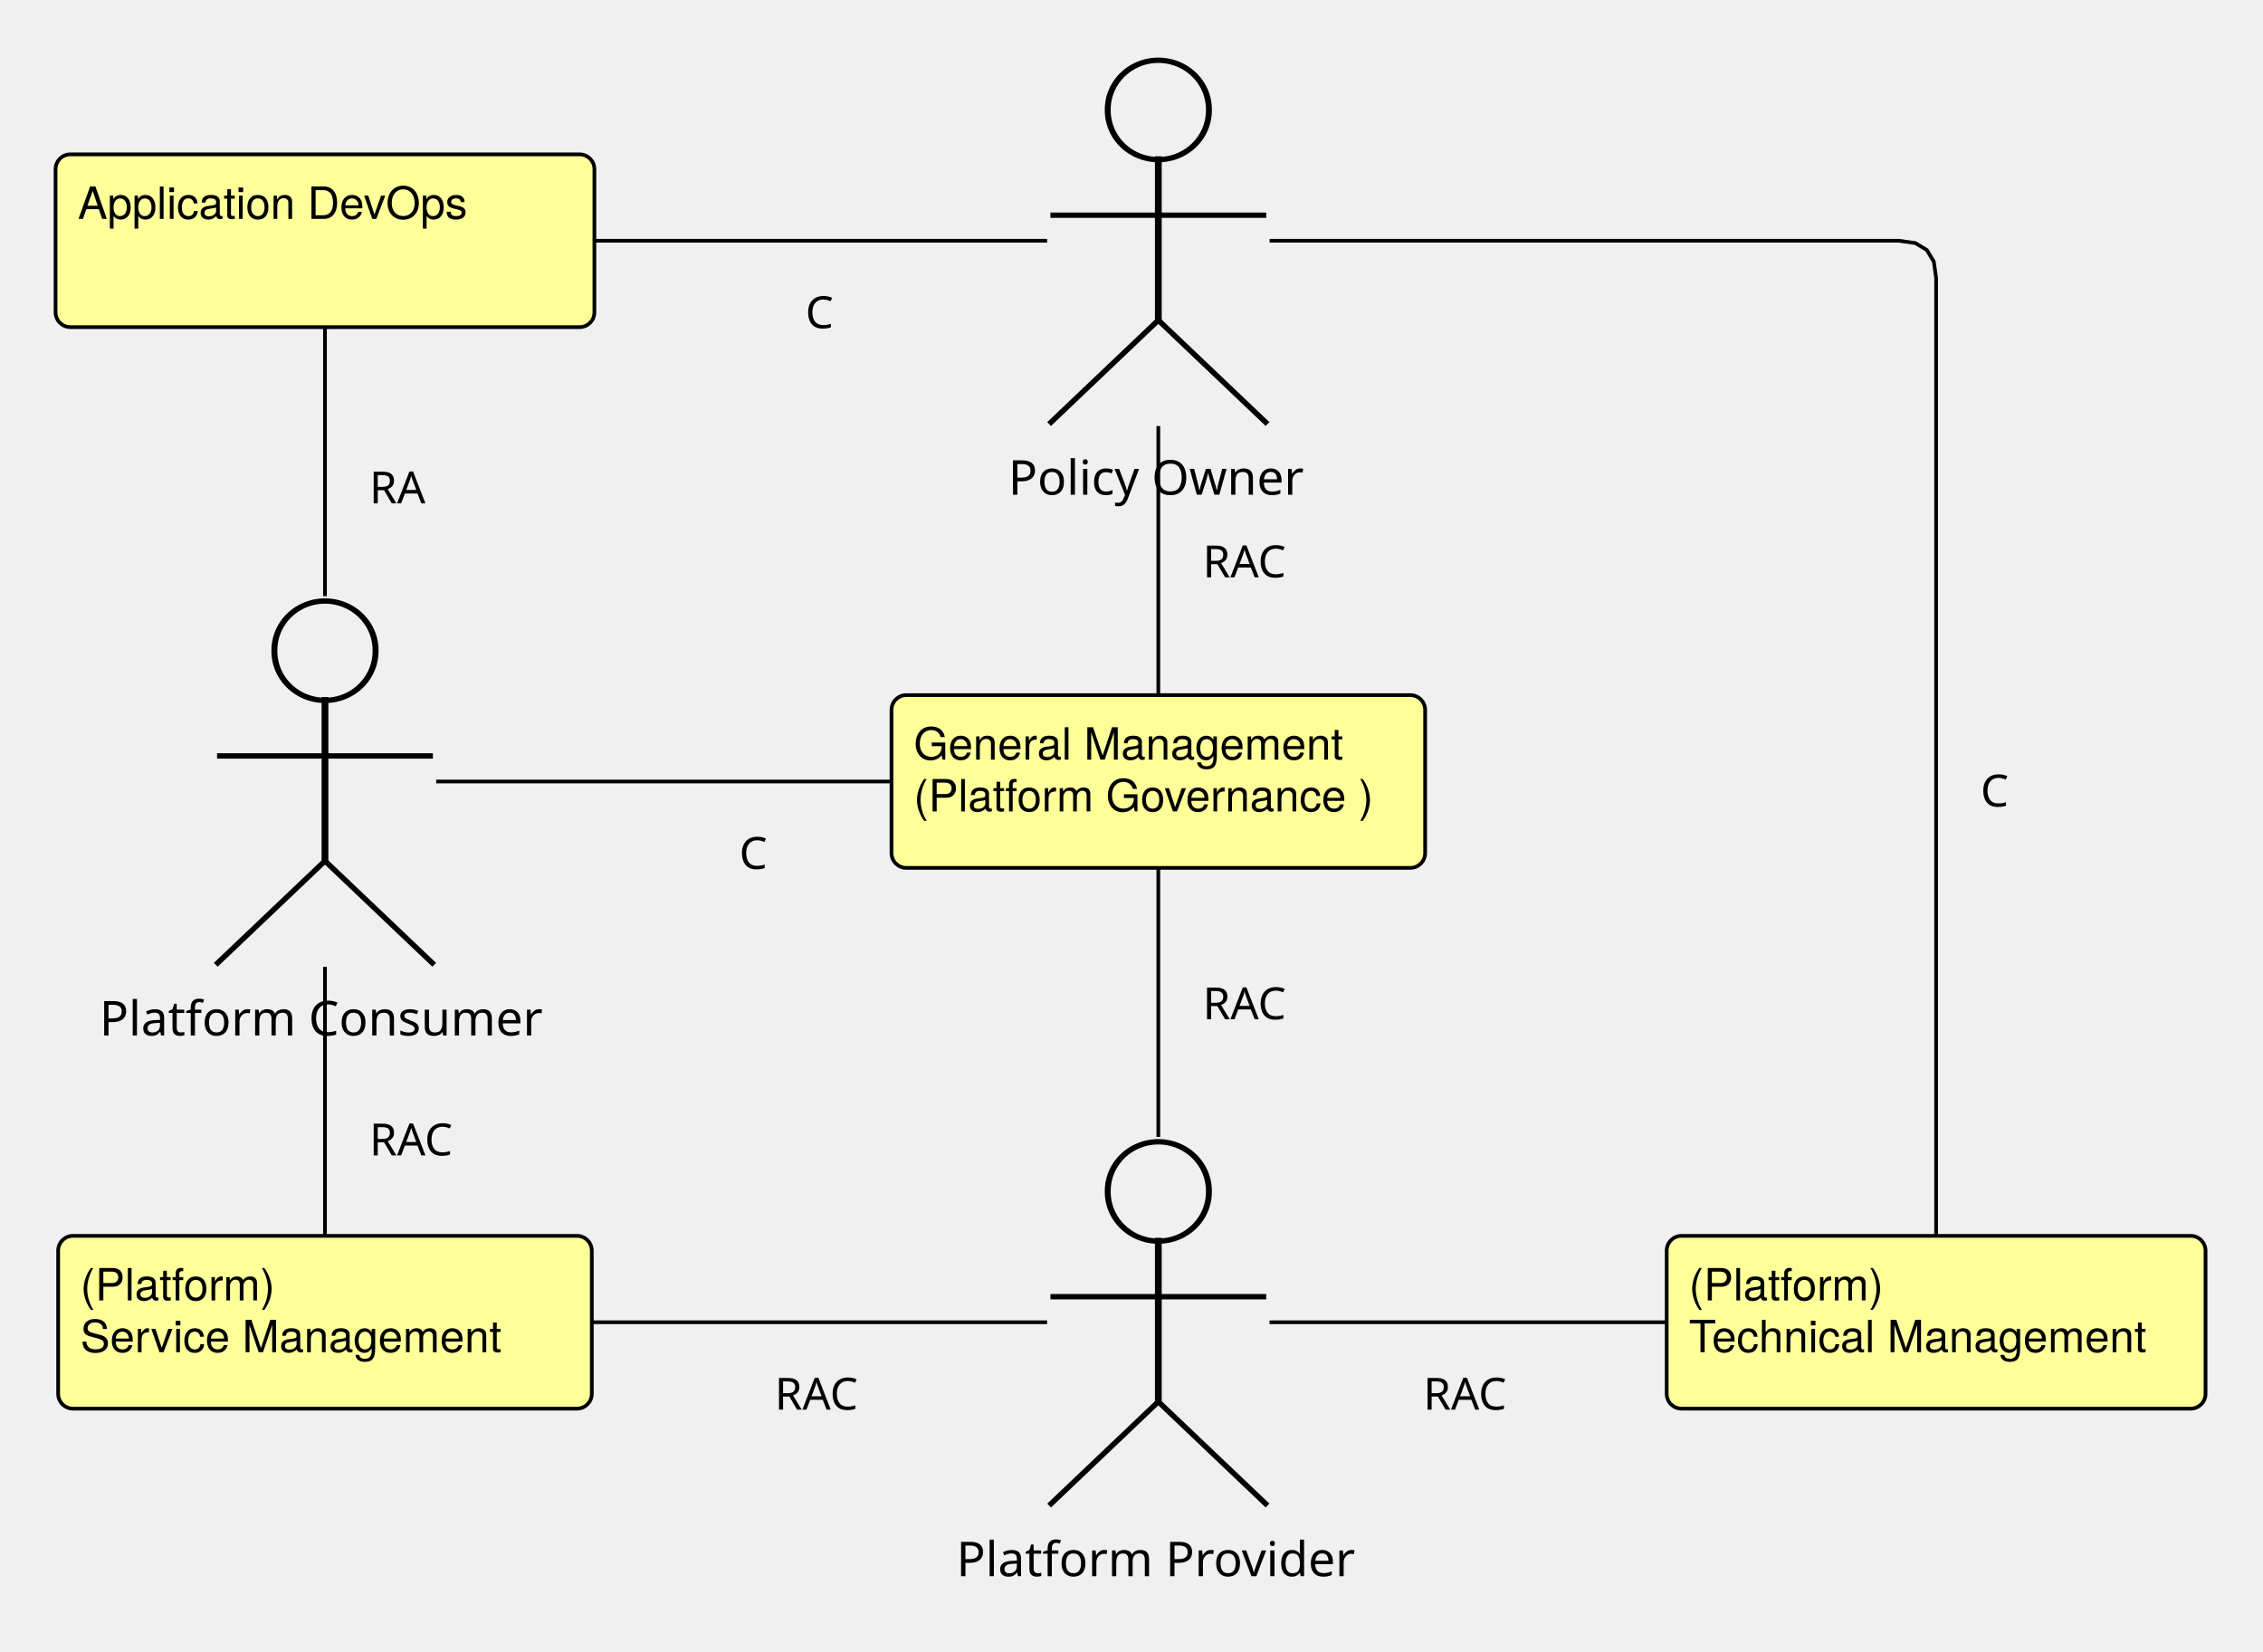
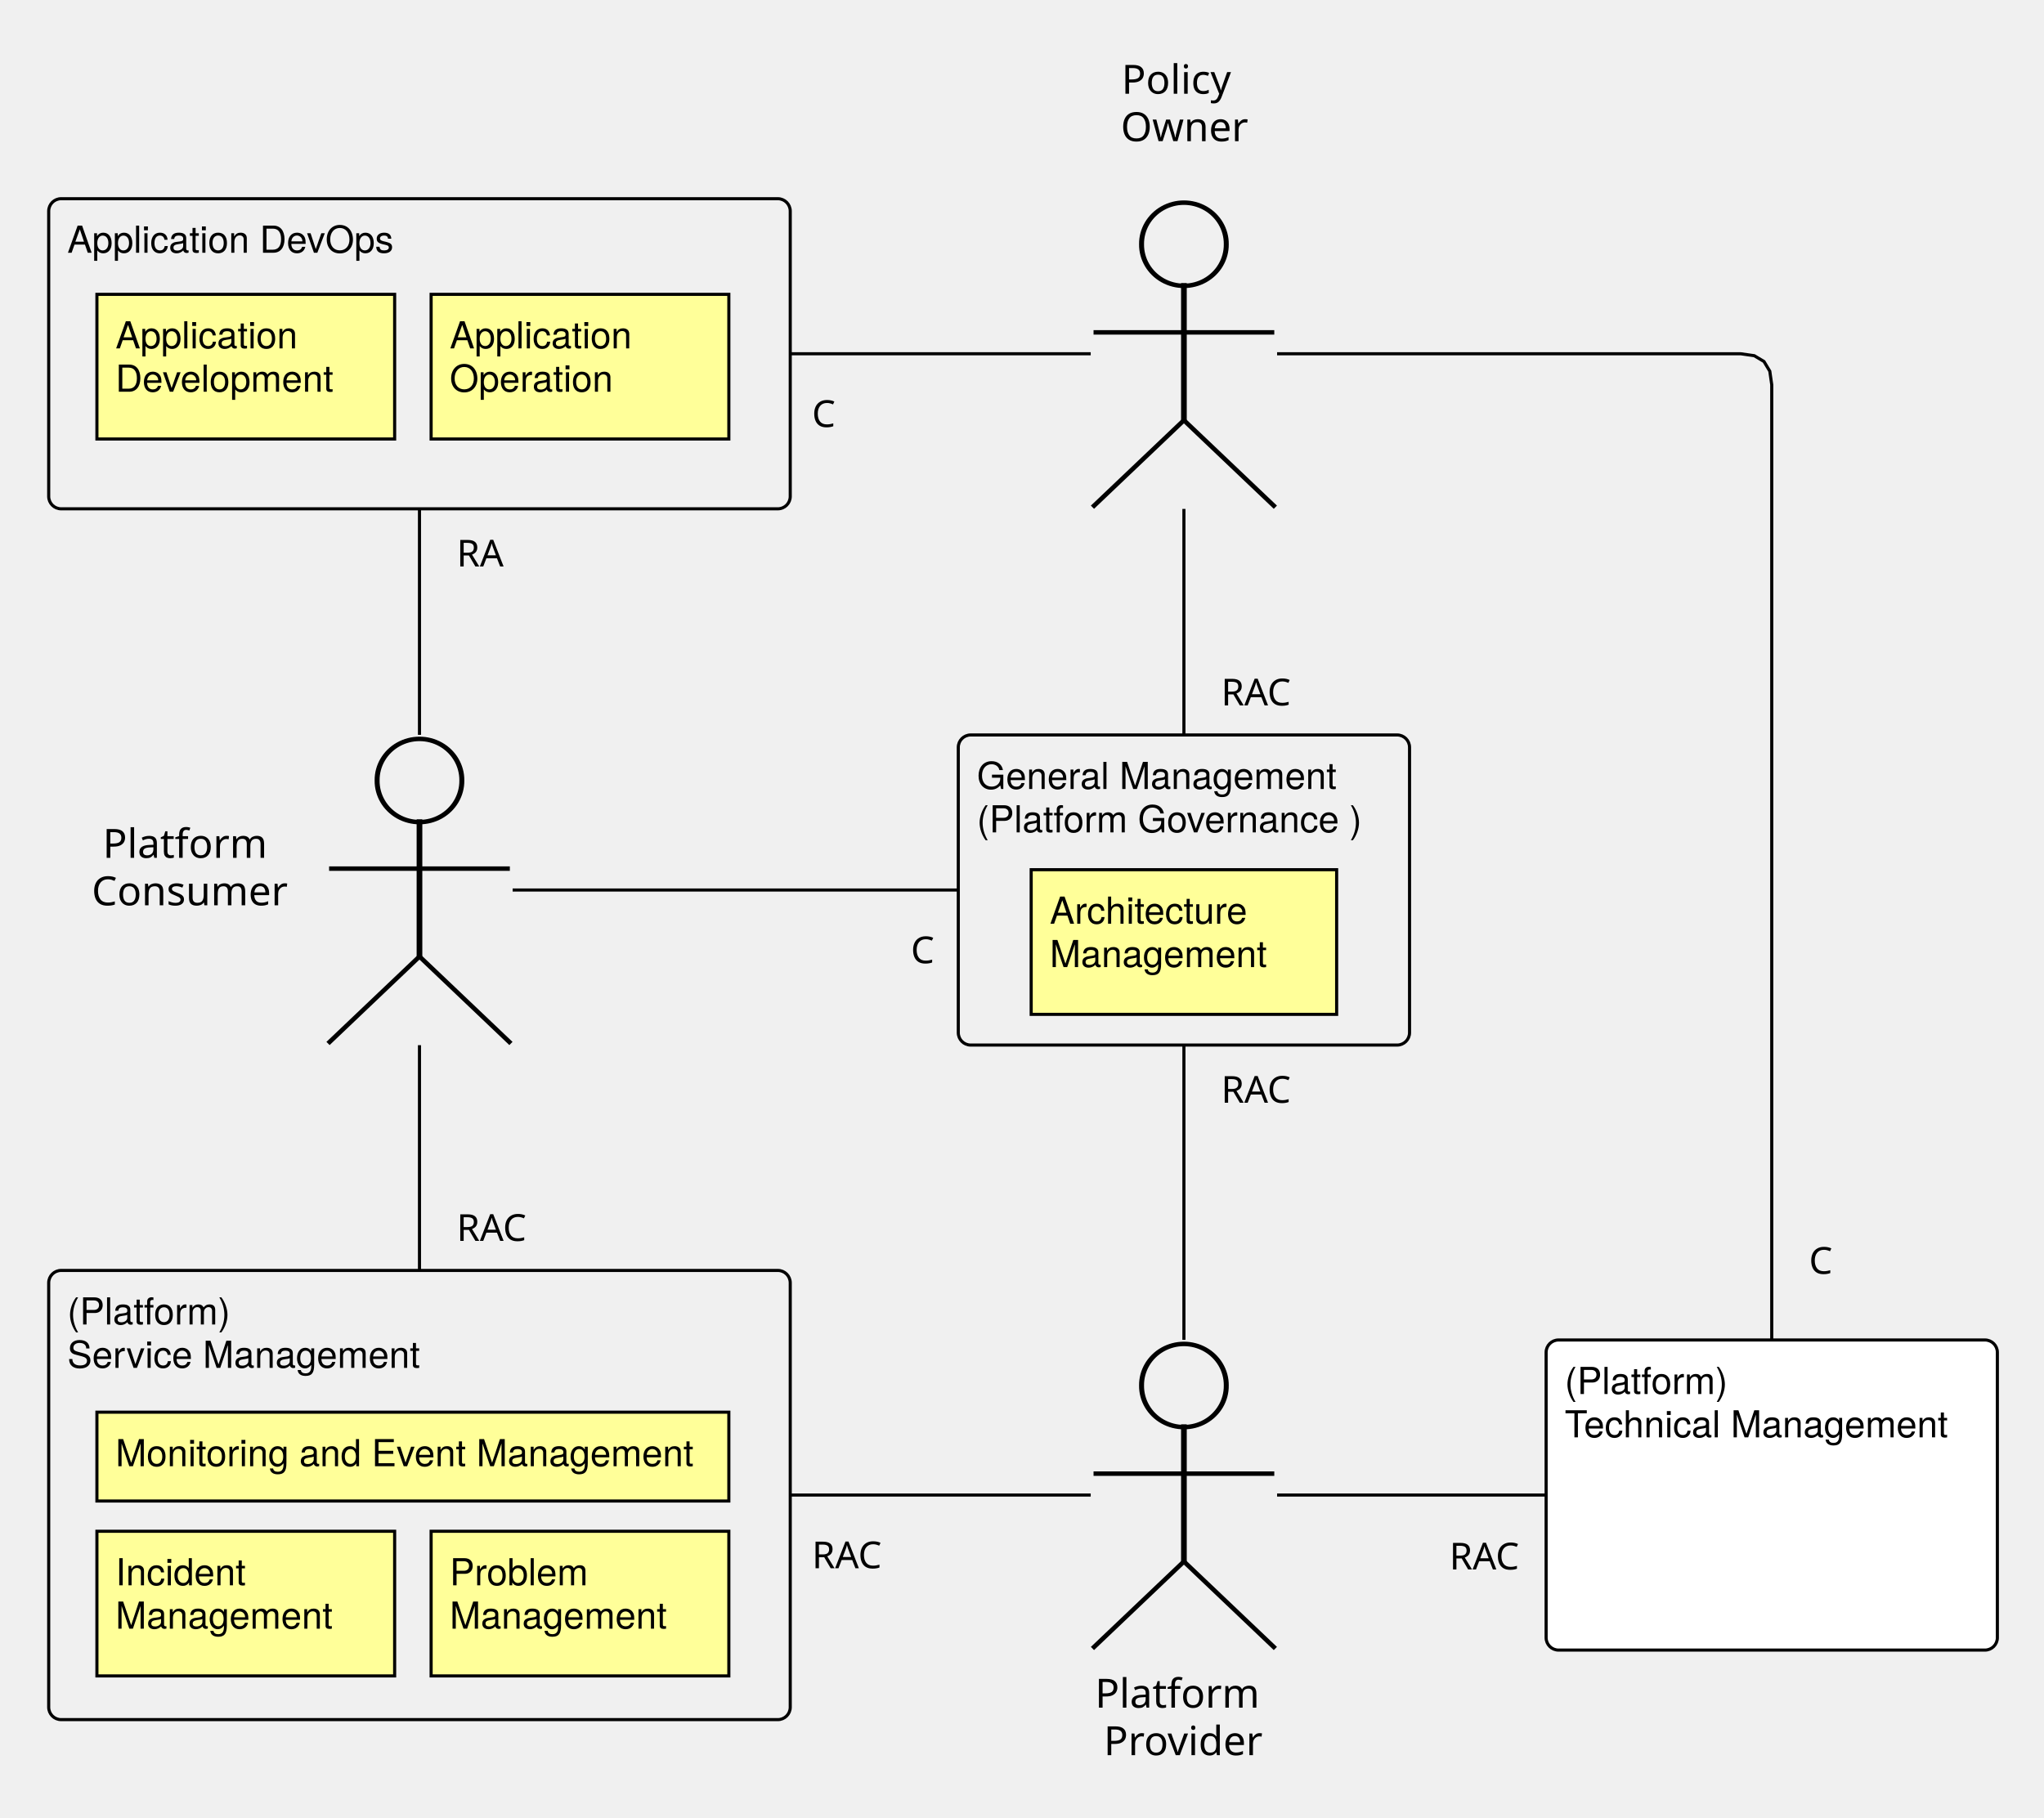
- <svg xmlns="http://www.w3.org/2000/svg" fill-opacity="1" color-rendering="auto" color-interpolation="auto" text-rendering="auto" stroke="black" stroke-linecap="square" width="611" stroke-miterlimit="10" shape-rendering="auto" stroke-opacity="1" fill="black" stroke-dasharray="none" font-weight="normal" stroke-width="1" height="446" font-family="'Dialog'" font-style="normal" stroke-linejoin="miter" font-size="12px" stroke-dashoffset="0" image-rendering="auto">
+ <svg xmlns="http://www.w3.org/2000/svg" xmlns:xlink="http://www.w3.org/1999/xlink" fill-opacity="1" color-rendering="auto" color-interpolation="auto" text-rendering="auto" stroke="black" stroke-linecap="square" width="659" stroke-miterlimit="10" shape-rendering="auto" stroke-opacity="1" fill="black" stroke-dasharray="none" font-weight="normal" stroke-width="1" height="586" font-family="'Dialog'" font-style="normal" stroke-linejoin="miter" font-size="12px" stroke-dashoffset="0" image-rendering="auto">
  <defs id="genericDefs" />
  <g>
-     <g text-rendering="geometricPrecision" shape-rendering="geometricPrecision" transform="matrix(1.4743,0,0,1.4423,282.519,307.6924)">
-       <g clip-path="url(#clipPath3)">
-         <svg opacity="1" writing-mode="lr-tb" stop-color="rgb(0, 0, 0)" shape-rendering="auto" glyph-orientation-horizontal="0deg" color-profile="auto" lighting-color="rgb(255, 255, 255)" color="rgb(0, 0, 0)" font-weight="400" alignment-baseline="auto" font-style="normal" version="1.0" color-interpolation-filters="linearrgb" text-anchor="start" stroke-linecap="butt" color-interpolation="srgb" font-variant="normal" word-spacing="normal" fill-opacity="1" text-rendering="auto" clip-path="none" text-decoration="none" letter-spacing="normal" glyph-orientation-vertical="auto" display="inline" font-size-adjust="none" overflow="visible" fill="rgb(0, 0, 0)" font-stretch="normal" stroke-dasharray="none" id="svg1.svg2" stroke-miterlimit="4" stop-opacity="1" color-rendering="auto" font-size="12" pointer-events="visiblepainted" mask="none" direction="ltr" baseline-shift="baseline" enable-background="accumulate" fill-rule="nonzero" image-rendering="auto" stroke-dashoffset="0" marker-end="none" width="41" clip="auto" cursor="auto" stroke="none" filter="none" visibility="visible" kerning="auto" stroke-width="1" font-family="&quot;Arial&quot;,&quot;Helvetica&quot;,sans-serif" flood-opacity="1" clip-rule="nonzero" src="none" height="68.997" unicode-bidi="normal" stroke-linejoin="miter" stroke-opacity="1" flood-color="rgb(0, 0, 0)" dominant-baseline="auto" marker-start="none" marker-mid="none">
-           <defs id="svg1.defs4">
-             <clipPath clipPathUnits="userSpaceOnUse" id="clipPath1">
-               <path d="M0 0 L611 0 L611 446 L0 446 L0 0 Z" />
-             </clipPath>
-             <clipPath clipPathUnits="userSpaceOnUse" id="clipPath2">
-               <path d="M-15 49 L596 49 L596 495 L-15 495 L-15 49 Z" />
-             </clipPath>
-             <clipPath clipPathUnits="userSpaceOnUse" id="clipPath3">
-               <path d="M-191.629 -213.341 L222.805 -213.341 L222.805 95.897 L-191.629 95.897 L-191.629 -213.341 Z" />
-             </clipPath>
-             <clipPath clipPathUnits="userSpaceOnUse" id="clipPath4">
-               <path d="M-39.014 -112.111 L375.42 -112.111 L375.42 197.127 L-39.014 197.127 L-39.014 -112.111 Z" />
-             </clipPath>
-             <clipPath clipPathUnits="userSpaceOnUse" id="clipPath5">
-               <path d="M-191.629 -10.88 L222.805 -10.88 L222.805 298.358 L-191.629 298.358 L-191.629 -10.88 Z" />
-             </clipPath>
-           </defs>
-           <g id="svg1.layer1" transform="translate(-29.5,-42.95948)">
-             <a id="svg1.a3142" transform="matrix(1.087391,0,0,1,-4.4742,0)">
-               <path transform="translate(11.58689,5.290899)" style="fill:none;fill-rule:evenodd;stroke:#000000;stroke-width:1px;stroke-linecap:butt;stroke-linejoin:miter;stroke-opacity:1" id="svg1.path2160" d="M 47.029 47.37 A 8.52 9.201 0 1 1  29.99,47.37 A 8.52 9.201 0 1 1  47.029 47.37 z" />
-             </a>
-             <path style="fill:none" d="M 47.711 48.392 A 3.749 0 0 1 1  40.213,48.392 A 3.749 0 0 1 1  47.711 48.392 z" id="svg1.path3134" />
-             <path style="fill:none;fill-rule:evenodd;stroke:#000000;stroke-width:1.243px;stroke-linecap:butt;stroke-linejoin:miter;stroke-opacity:1" d="M 50,61.337 C 50,91.363 50,92.248 50,92.248" id="svg1.path3136" />
-             <path style="fill:none;fill-rule:evenodd;stroke:#000000;stroke-width:1px;stroke-linecap:butt;stroke-linejoin:miter;stroke-opacity:1" d="M 69.761,72.362 C 69.761,72.362 69.761,72.362 50.239,72.362 C 30.239,72.362 30.239,72.362 30.239,72.362 L 30.239,72.362" id="svg1.path3138" />
-             <path style="fill:none;fill-rule:evenodd;stroke:#000000;stroke-width:1px;stroke-linecap:butt;stroke-linejoin:miter;stroke-opacity:1" d="M 30,111.457 C 30,111.457 30,111.457 50,92.014 C 70,111.457 70,111.457 70,111.457" id="svg1.path3140" />
+     <g id="y.node.0">
+       <g text-rendering="geometricPrecision" shape-rendering="geometricPrecision" transform="matrix(1.4743,0,0,1.4423,351.479,432.7924)">
+         <g>
+           <svg opacity="1" writing-mode="lr-tb" stop-color="rgb(0, 0, 0)" shape-rendering="auto" glyph-orientation-horizontal="0deg" color-profile="auto" lighting-color="rgb(255, 255, 255)" color="rgb(0, 0, 0)" font-weight="400" alignment-baseline="auto" font-style="normal" version="1.0" color-interpolation-filters="linearrgb" text-anchor="start" stroke-linecap="butt" color-interpolation="srgb" font-variant="normal" word-spacing="normal" fill-opacity="1" text-rendering="auto" clip-path="none" text-decoration="none" letter-spacing="normal" glyph-orientation-vertical="auto" display="inline" font-size-adjust="none" overflow="visible" fill="rgb(0, 0, 0)" font-stretch="normal" stroke-dasharray="none" id="svg1.svg2" stroke-miterlimit="4" stop-opacity="1" color-rendering="auto" font-size="12" pointer-events="visiblepainted" mask="none" direction="ltr" baseline-shift="baseline" enable-background="accumulate" fill-rule="nonzero" image-rendering="auto" stroke-dashoffset="0" marker-end="none" width="41" clip="auto" cursor="auto" stroke="none" filter="none" visibility="visible" kerning="auto" stroke-width="1" font-family="&quot;Arial&quot;,&quot;Helvetica&quot;,sans-serif" flood-opacity="1" clip-rule="nonzero" src="none" height="68.997" unicode-bidi="normal" stroke-linejoin="miter" stroke-opacity="1" flood-color="rgb(0, 0, 0)" dominant-baseline="auto" marker-start="none" marker-mid="none">
+             <defs id="svg1.defs4">
+               <clipPath clipPathUnits="userSpaceOnUse" id="clipPath1">
+                 <path d="M0 0 L659 0 L659 586 L0 586 L0 0 Z" />
+               </clipPath>
+               <clipPath clipPathUnits="userSpaceOnUse" id="clipPath2">
+                 <path d="M0 0 L0 18 L140 18 L140 0 Z" />
+               </clipPath>
+             </defs>
+             <g id="svg1.layer1" transform="translate(-29.5,-42.95948)">
+               <a id="svg1.a3142" transform="matrix(1.087391,0,0,1,-4.4742,0)">
+                 <path transform="translate(11.58689,5.290899)" style="fill:none;fill-rule:evenodd;stroke:#000000;stroke-width:1px;stroke-linecap:butt;stroke-linejoin:miter;stroke-opacity:1" id="svg1.path2160" d="M 47.029 47.37 A 8.52 9.201 0 1 1  29.99,47.37 A 8.52 9.201 0 1 1  47.029 47.37 z" />
+               </a>
+               <path style="fill:none" d="M 47.711 48.392 A 3.749 0 0 1 1  40.213,48.392 A 3.749 0 0 1 1  47.711 48.392 z" id="svg1.path3134" />
+               <path style="fill:none;fill-rule:evenodd;stroke:#000000;stroke-width:1.243px;stroke-linecap:butt;stroke-linejoin:miter;stroke-opacity:1" d="M 50,61.337 C 50,91.363 50,92.248 50,92.248" id="svg1.path3136" />
+               <path style="fill:none;fill-rule:evenodd;stroke:#000000;stroke-width:1px;stroke-linecap:butt;stroke-linejoin:miter;stroke-opacity:1" d="M 69.761,72.362 C 69.761,72.362 69.761,72.362 50.239,72.362 C 30.239,72.362 30.239,72.362 30.239,72.362 L 30.239,72.362" id="svg1.path3138" />
+               <path style="fill:none;fill-rule:evenodd;stroke:#000000;stroke-width:1px;stroke-linecap:butt;stroke-linejoin:miter;stroke-opacity:1" d="M 30,111.457 C 30,111.457 30,111.457 50,92.014 C 70,111.457 70,111.457 70,111.457" id="svg1.path3140" />
+             </g>
+           </svg>
+         </g>
+       </g>
+       <g>
+         <g font-size="13px" stroke-linecap="butt" transform="matrix(1,0,0,1,219,27)" text-rendering="geometricPrecision" font-family="sans-serif" shape-rendering="geometricPrecision" stroke-miterlimit="1.45">
+           <text x="134.042" xml:space="preserve" y="523.668" stroke="none">Platform </text>
+         </g>
+         <g font-size="13px" stroke-linecap="butt" transform="matrix(1,0,0,1,219,27)" text-rendering="geometricPrecision" font-family="sans-serif" shape-rendering="geometricPrecision" stroke-miterlimit="1.45">
+           <text x="136.842" xml:space="preserve" y="538.979" stroke="none">Provider</text>
+         </g>
+       </g>
+     </g>
+     <g id="y.node.1">
+       <g text-rendering="geometricPrecision" shape-rendering="geometricPrecision" transform="matrix(1.4743,0,0,1.4423,105.019,237.6924)">
+         <g>
+           <svg opacity="1" writing-mode="lr-tb" stop-color="rgb(0, 0, 0)" shape-rendering="auto" glyph-orientation-horizontal="0deg" color-profile="auto" lighting-color="rgb(255, 255, 255)" color="rgb(0, 0, 0)" font-weight="400" alignment-baseline="auto" font-style="normal" version="1.0" color-interpolation-filters="linearrgb" text-anchor="start" stroke-linecap="butt" color-interpolation="srgb" font-variant="normal" word-spacing="normal" fill-opacity="1" text-rendering="auto" clip-path="none" text-decoration="none" letter-spacing="normal" glyph-orientation-vertical="auto" display="inline" font-size-adjust="none" overflow="visible" fill="rgb(0, 0, 0)" font-stretch="normal" stroke-dasharray="none" id="svg2.svg2" stroke-miterlimit="4" stop-opacity="1" color-rendering="auto" font-size="12" pointer-events="visiblepainted" mask="none" direction="ltr" baseline-shift="baseline" enable-background="accumulate" fill-rule="nonzero" image-rendering="auto" stroke-dashoffset="0" marker-end="none" width="41" clip="auto" cursor="auto" stroke="none" filter="none" visibility="visible" kerning="auto" stroke-width="1" font-family="&quot;Arial&quot;,&quot;Helvetica&quot;,sans-serif" flood-opacity="1" clip-rule="nonzero" src="none" height="68.997" unicode-bidi="normal" stroke-linejoin="miter" stroke-opacity="1" flood-color="rgb(0, 0, 0)" dominant-baseline="auto" marker-start="none" marker-mid="none">
+             <defs id="svg2.defs4" />
+             <g id="svg2.layer1" transform="translate(-29.5,-42.95948)">
+               <a id="svg2.a3142" transform="matrix(1.087391,0,0,1,-4.4742,0)">
+                 <path transform="translate(11.58689,5.290899)" style="fill:none;fill-rule:evenodd;stroke:#000000;stroke-width:1px;stroke-linecap:butt;stroke-linejoin:miter;stroke-opacity:1" id="svg2.path2160" d="M 47.029 47.37 A 8.52 9.201 0 1 1  29.99,47.37 A 8.52 9.201 0 1 1  47.029 47.37 z" />
+               </a>
+               <path style="fill:none" d="M 47.711 48.392 A 3.749 0 0 1 1  40.213,48.392 A 3.749 0 0 1 1  47.711 48.392 z" id="svg2.path3134" />
+               <path style="fill:none;fill-rule:evenodd;stroke:#000000;stroke-width:1.243px;stroke-linecap:butt;stroke-linejoin:miter;stroke-opacity:1" d="M 50,61.337 C 50,91.363 50,92.248 50,92.248" id="svg2.path3136" />
+               <path style="fill:none;fill-rule:evenodd;stroke:#000000;stroke-width:1px;stroke-linecap:butt;stroke-linejoin:miter;stroke-opacity:1" d="M 69.761,72.362 C 69.761,72.362 69.761,72.362 50.239,72.362 C 30.239,72.362 30.239,72.362 30.239,72.362 L 30.239,72.362" id="svg2.path3138" />
+               <path style="fill:none;fill-rule:evenodd;stroke:#000000;stroke-width:1px;stroke-linecap:butt;stroke-linejoin:miter;stroke-opacity:1" d="M 30,111.457 C 30,111.457 30,111.457 50,92.014 C 70,111.457 70,111.457 70,111.457" id="svg2.path3140" />
+             </g>
+           </svg>
+         </g>
+       </g>
+       <g>
+         <g font-size="13px" stroke-linecap="butt" transform="matrix(1,0,0,1,219,27)" text-rendering="geometricPrecision" font-family="sans-serif" shape-rendering="geometricPrecision" stroke-miterlimit="1.45">
+           <text x="-185.874" xml:space="preserve" y="249.62" stroke="none">Platform </text>
+           <text x="-189.435" xml:space="preserve" y="264.931" stroke="none">Consumer</text>
+         </g>
+       </g>
+     </g>
+     <g id="y.node.2">
+       <g text-rendering="geometricPrecision" shape-rendering="geometricPrecision" transform="matrix(1.4743,0,0,1.4423,351.479,64.7688)">
+         <g>
+           <svg opacity="1" writing-mode="lr-tb" stop-color="rgb(0, 0, 0)" shape-rendering="auto" glyph-orientation-horizontal="0deg" color-profile="auto" lighting-color="rgb(255, 255, 255)" color="rgb(0, 0, 0)" font-weight="400" alignment-baseline="auto" font-style="normal" version="1.0" color-interpolation-filters="linearrgb" text-anchor="start" stroke-linecap="butt" color-interpolation="srgb" font-variant="normal" word-spacing="normal" fill-opacity="1" text-rendering="auto" clip-path="none" text-decoration="none" letter-spacing="normal" glyph-orientation-vertical="auto" display="inline" font-size-adjust="none" overflow="visible" fill="rgb(0, 0, 0)" font-stretch="normal" stroke-dasharray="none" id="svg3.svg2" stroke-miterlimit="4" stop-opacity="1" color-rendering="auto" font-size="12" pointer-events="visiblepainted" mask="none" direction="ltr" baseline-shift="baseline" enable-background="accumulate" fill-rule="nonzero" image-rendering="auto" stroke-dashoffset="0" marker-end="none" width="41" clip="auto" cursor="auto" stroke="none" filter="none" visibility="visible" kerning="auto" stroke-width="1" font-family="&quot;Arial&quot;,&quot;Helvetica&quot;,sans-serif" flood-opacity="1" clip-rule="nonzero" src="none" height="68.997" unicode-bidi="normal" stroke-linejoin="miter" stroke-opacity="1" flood-color="rgb(0, 0, 0)" dominant-baseline="auto" marker-start="none" marker-mid="none">
+             <defs id="svg3.defs4" />
+             <g id="svg3.layer1" transform="translate(-29.5,-42.95948)">
+               <a id="svg3.a3142" transform="matrix(1.087391,0,0,1,-4.4742,0)">
+                 <path transform="translate(11.58689,5.290899)" style="fill:none;fill-rule:evenodd;stroke:#000000;stroke-width:1px;stroke-linecap:butt;stroke-linejoin:miter;stroke-opacity:1" id="svg3.path2160" d="M 47.029 47.37 A 8.52 9.201 0 1 1  29.99,47.37 A 8.52 9.201 0 1 1  47.029 47.37 z" />
+               </a>
+               <path style="fill:none" d="M 47.711 48.392 A 3.749 0 0 1 1  40.213,48.392 A 3.749 0 0 1 1  47.711 48.392 z" id="svg3.path3134" />
+               <path style="fill:none;fill-rule:evenodd;stroke:#000000;stroke-width:1.243px;stroke-linecap:butt;stroke-linejoin:miter;stroke-opacity:1" d="M 50,61.337 C 50,91.363 50,92.248 50,92.248" id="svg3.path3136" />
+               <path style="fill:none;fill-rule:evenodd;stroke:#000000;stroke-width:1px;stroke-linecap:butt;stroke-linejoin:miter;stroke-opacity:1" d="M 69.761,72.362 C 69.761,72.362 69.761,72.362 50.239,72.362 C 30.239,72.362 30.239,72.362 30.239,72.362 L 30.239,72.362" id="svg3.path3138" />
+               <path style="fill:none;fill-rule:evenodd;stroke:#000000;stroke-width:1px;stroke-linecap:butt;stroke-linejoin:miter;stroke-opacity:1" d="M 30,111.457 C 30,111.457 30,111.457 50,92.014 C 70,111.457 70,111.457 70,111.457" id="svg3.path3140" />
+             </g>
+           </svg>
+         </g>
+       </g>
+       <g>
+         <g font-size="13px" stroke-linecap="butt" transform="matrix(1,0,0,1,219,27)" text-rendering="geometricPrecision" font-family="sans-serif" shape-rendering="geometricPrecision" stroke-miterlimit="1.45">
+           <text x="142.577" xml:space="preserve" y="3.22" stroke="none">Policy </text>
+           <text x="142.329" xml:space="preserve" y="18.531" stroke="none">Owner</text>
+         </g>
+       </g>
+     </g>
+     <g id="y.node.3">
+       <g text-rendering="geometricPrecision" stroke-miterlimit="1.45" shape-rendering="geometricPrecision" transform="matrix(1,0,0,1,219,27)" stroke-linecap="butt">
+         <rect x="-203.298" y="382.676" fill="none" width="239.079" rx="4" ry="4" height="144.847" />
+       </g>
+       <g>
+         <g text-rendering="geometricPrecision" stroke-miterlimit="1.45" shape-rendering="geometricPrecision" font-family="'Helvetica Neue'" transform="matrix(1,0,0,1,219,27)" stroke-linecap="butt">
+           <text x="-197.298" xml:space="preserve" y="400.1" stroke="none">(Platform) </text>
+           <text x="-197.298" xml:space="preserve" y="414.08" stroke="none">Service Management</text>
+         </g>
+       </g>
+     </g>
+     <g id="y.node.5">
+       <g text-rendering="geometricPrecision" stroke-miterlimit="1.45" shape-rendering="geometricPrecision" transform="matrix(1,0,0,1,219,27)" stroke-linecap="butt">
+         <rect x="-203.298" y="37.076" fill="none" width="239.079" rx="4" ry="4" height="100" />
+       </g>
+       <g>
+         <g text-rendering="geometricPrecision" stroke-miterlimit="1.45" shape-rendering="geometricPrecision" font-family="'Helvetica Neue'" transform="matrix(1,0,0,1,219,27)" stroke-linecap="butt">
+           <text x="-197.298" xml:space="preserve" y="54.5" stroke="none">Application DevOps</text>
+         </g>
+       </g>
+     </g>
+     <g id="y.node.6">
+       <g fill="white" text-rendering="geometricPrecision" shape-rendering="geometricPrecision" transform="matrix(1,0,0,1,219,27)" stroke="white">
+         <rect x="279.48" y="405.1" width="145.484" rx="4" ry="4" height="100" stroke="none" />
+       </g>
+       <g text-rendering="geometricPrecision" stroke-miterlimit="1.45" shape-rendering="geometricPrecision" transform="matrix(1,0,0,1,219,27)" stroke-linecap="butt">
+         <rect x="279.48" y="405.1" fill="none" width="145.484" rx="4" ry="4" height="100" />
+       </g>
+       <g>
+         <g text-rendering="geometricPrecision" stroke-miterlimit="1.45" shape-rendering="geometricPrecision" font-family="'Helvetica Neue'" transform="matrix(1,0,0,1,219,27)" stroke-linecap="butt">
+           <text x="285.48" xml:space="preserve" y="422.524" stroke="none">(Platform) </text>
+           <text x="285.48" xml:space="preserve" y="436.504" stroke="none">Technical Management</text>
+         </g>
+       </g>
+     </g>
+     <g id="y.node.4">
+       <g text-rendering="geometricPrecision" stroke-miterlimit="1.45" shape-rendering="geometricPrecision" transform="matrix(1,0,0,1,219,27)" stroke-linecap="butt">
+         <rect x="89.96" y="210" fill="none" width="145.484" rx="4" ry="4" height="100" />
+       </g>
+       <g>
+         <g text-rendering="geometricPrecision" stroke-miterlimit="1.45" shape-rendering="geometricPrecision" font-family="'Helvetica Neue'" transform="matrix(1,0,0,1,219,27)" stroke-linecap="butt">
+           <text x="95.96" xml:space="preserve" y="227.424" stroke="none">General Management</text>
+           <text x="95.96" xml:space="preserve" y="241.404" stroke="none">(Platform Governance )</text>
+         </g>
+       </g>
+     </g>
+     <g id="y.node.7">
+       <g fill="rgb(255,255,153)" text-rendering="geometricPrecision" shape-rendering="geometricPrecision" transform="matrix(1,0,0,1,219,27)" stroke="rgb(255,255,153)">
+         <rect x="-80.005" width="95.989" height="46.647" y="466.782" stroke="none" />
+       </g>
+       <g text-rendering="geometricPrecision" stroke-miterlimit="1.45" shape-rendering="geometricPrecision" transform="matrix(1,0,0,1,219,27)" stroke-linecap="butt">
+         <rect fill="none" x="-80.005" width="95.989" height="46.647" y="466.782" />
+       </g>
+       <g>
+         <g text-rendering="geometricPrecision" stroke-miterlimit="1.45" shape-rendering="geometricPrecision" font-family="'Helvetica Neue'" transform="matrix(1,0,0,1,219,27)" stroke-linecap="butt">
+           <text x="-74.005" xml:space="preserve" y="484.206" stroke="none">Problem </text>
+           <text x="-74.005" xml:space="preserve" y="498.186" stroke="none">Management</text>
+         </g>
+       </g>
+     </g>
+     <g id="y.node.8">
+       <g fill="rgb(255,255,153)" text-rendering="geometricPrecision" shape-rendering="geometricPrecision" transform="matrix(1,0,0,1,219,27)" stroke="rgb(255,255,153)">
+         <rect x="-187.753" width="95.989" height="46.647" y="466.782" stroke="none" />
+       </g>
+       <g text-rendering="geometricPrecision" stroke-miterlimit="1.45" shape-rendering="geometricPrecision" transform="matrix(1,0,0,1,219,27)" stroke-linecap="butt">
+         <rect fill="none" x="-187.753" width="95.989" height="46.647" y="466.782" />
+       </g>
+       <g>
+         <g text-rendering="geometricPrecision" stroke-miterlimit="1.45" shape-rendering="geometricPrecision" font-family="'Helvetica Neue'" transform="matrix(1,0,0,1,219,27)" stroke-linecap="butt">
+           <text x="-181.753" xml:space="preserve" y="484.206" stroke="none">Incident </text>
+           <text x="-181.753" xml:space="preserve" y="498.186" stroke="none">Management</text>
+         </g>
+       </g>
+     </g>
+     <g id="y.node.9">
+       <g fill="rgb(255,255,153)" text-rendering="geometricPrecision" shape-rendering="geometricPrecision" transform="matrix(1,0,0,1,219,27)" stroke="rgb(255,255,153)">
+         <rect x="-187.753" width="203.737" height="28.647" y="428.382" stroke="none" />
+       </g>
+       <g text-rendering="geometricPrecision" stroke-miterlimit="1.45" shape-rendering="geometricPrecision" transform="matrix(1,0,0,1,219,27)" stroke-linecap="butt">
+         <rect fill="none" x="-187.753" width="203.737" height="28.647" y="428.382" />
+       </g>
+       <g>
+         <g text-rendering="geometricPrecision" stroke-miterlimit="1.45" shape-rendering="geometricPrecision" font-family="'Helvetica Neue'" transform="matrix(1,0,0,1,219,27)" stroke-linecap="butt">
+           <text x="-181.753" xml:space="preserve" y="445.806" stroke="none">Monitoring and Event Management</text>
+         </g>
+       </g>
+     </g>
+     <g id="y.node.10">
+       <a xlink:href="#applicationdevelopment">
+         <g fill="rgb(255,255,153)" text-rendering="geometricPrecision" shape-rendering="geometricPrecision" transform="matrix(1,0,0,1,219,27)" stroke="rgb(255,255,153)">
+           <rect x="-187.753" width="95.989" height="46.647" y="67.915" stroke="none" />
+         </g>
+         <g text-rendering="geometricPrecision" stroke-miterlimit="1.45" shape-rendering="geometricPrecision" transform="matrix(1,0,0,1,219,27)" stroke-linecap="butt">
+           <rect fill="none" x="-187.753" width="95.989" height="46.647" y="67.915" />
+         </g>
+         <g>
+           <g text-rendering="geometricPrecision" stroke-miterlimit="1.45" shape-rendering="geometricPrecision" font-family="'Helvetica Neue'" transform="matrix(1,0,0,1,219,27)" stroke-linecap="butt">
+             <text x="-181.753" xml:space="preserve" y="85.339" stroke="none">Application </text>
+             <text x="-181.753" xml:space="preserve" y="99.319" stroke="none">Development</text>
          </g>
-         </svg>
-       </g>
-     </g>
-     <g font-size="13px" stroke-linecap="butt" transform="matrix(1,0,0,1,15,-49)" text-rendering="geometricPrecision" font-family="sans-serif" shape-rendering="geometricPrecision" stroke-miterlimit="1.45">
-       <text x="243.222" xml:space="preserve" y="474.568" clip-path="url(#clipPath2)" stroke="none">Platform Provider</text>
-     </g>
-     <g text-rendering="geometricPrecision" shape-rendering="geometricPrecision" transform="matrix(1.4743,0,0,1.4423,57.519,161.6924)">
-       <g clip-path="url(#clipPath4)">
-         <svg opacity="1" writing-mode="lr-tb" stop-color="rgb(0, 0, 0)" shape-rendering="auto" glyph-orientation-horizontal="0deg" color-profile="auto" lighting-color="rgb(255, 255, 255)" color="rgb(0, 0, 0)" font-weight="400" alignment-baseline="auto" font-style="normal" version="1.0" color-interpolation-filters="linearrgb" text-anchor="start" stroke-linecap="butt" color-interpolation="srgb" font-variant="normal" word-spacing="normal" fill-opacity="1" text-rendering="auto" clip-path="none" text-decoration="none" letter-spacing="normal" glyph-orientation-vertical="auto" display="inline" font-size-adjust="none" overflow="visible" fill="rgb(0, 0, 0)" font-stretch="normal" stroke-dasharray="none" id="svg2.svg2" stroke-miterlimit="4" stop-opacity="1" color-rendering="auto" font-size="12" pointer-events="visiblepainted" mask="none" direction="ltr" baseline-shift="baseline" enable-background="accumulate" fill-rule="nonzero" image-rendering="auto" stroke-dashoffset="0" marker-end="none" width="41" clip="auto" cursor="auto" stroke="none" filter="none" visibility="visible" kerning="auto" stroke-width="1" font-family="&quot;Arial&quot;,&quot;Helvetica&quot;,sans-serif" flood-opacity="1" clip-rule="nonzero" src="none" height="68.997" unicode-bidi="normal" stroke-linejoin="miter" stroke-opacity="1" flood-color="rgb(0, 0, 0)" dominant-baseline="auto" marker-start="none" marker-mid="none">
-           <defs id="svg2.defs4" />
-           <g id="svg2.layer1" transform="translate(-29.5,-42.95948)">
-             <a id="svg2.a3142" transform="matrix(1.087391,0,0,1,-4.4742,0)">
-               <path transform="translate(11.58689,5.290899)" style="fill:none;fill-rule:evenodd;stroke:#000000;stroke-width:1px;stroke-linecap:butt;stroke-linejoin:miter;stroke-opacity:1" id="svg2.path2160" d="M 47.029 47.37 A 8.52 9.201 0 1 1  29.99,47.37 A 8.52 9.201 0 1 1  47.029 47.37 z" />
-             </a>
-             <path style="fill:none" d="M 47.711 48.392 A 3.749 0 0 1 1  40.213,48.392 A 3.749 0 0 1 1  47.711 48.392 z" id="svg2.path3134" />
-             <path style="fill:none;fill-rule:evenodd;stroke:#000000;stroke-width:1.243px;stroke-linecap:butt;stroke-linejoin:miter;stroke-opacity:1" d="M 50,61.337 C 50,91.363 50,92.248 50,92.248" id="svg2.path3136" />
-             <path style="fill:none;fill-rule:evenodd;stroke:#000000;stroke-width:1px;stroke-linecap:butt;stroke-linejoin:miter;stroke-opacity:1" d="M 69.761,72.362 C 69.761,72.362 69.761,72.362 50.239,72.362 C 30.239,72.362 30.239,72.362 30.239,72.362 L 30.239,72.362" id="svg2.path3138" />
-             <path style="fill:none;fill-rule:evenodd;stroke:#000000;stroke-width:1px;stroke-linecap:butt;stroke-linejoin:miter;stroke-opacity:1" d="M 30,111.457 C 30,111.457 30,111.457 50,92.014 C 70,111.457 70,111.457 70,111.457" id="svg2.path3140" />
-           </g>
-         </svg>
-       </g>
-     </g>
-     <g font-size="13px" stroke-linecap="butt" transform="matrix(1,0,0,1,15,-49)" text-rendering="geometricPrecision" font-family="sans-serif" shape-rendering="geometricPrecision" stroke-miterlimit="1.45">
-       <text x="11.862" xml:space="preserve" y="328.568" clip-path="url(#clipPath2)" stroke="none">Platform Consumer</text>
-     </g>
-     <g text-rendering="geometricPrecision" shape-rendering="geometricPrecision" transform="matrix(1.4743,0,0,1.4423,282.519,15.6924)">
-       <g clip-path="url(#clipPath5)">
-         <svg opacity="1" writing-mode="lr-tb" stop-color="rgb(0, 0, 0)" shape-rendering="auto" glyph-orientation-horizontal="0deg" color-profile="auto" lighting-color="rgb(255, 255, 255)" color="rgb(0, 0, 0)" font-weight="400" alignment-baseline="auto" font-style="normal" version="1.0" color-interpolation-filters="linearrgb" text-anchor="start" stroke-linecap="butt" color-interpolation="srgb" font-variant="normal" word-spacing="normal" fill-opacity="1" text-rendering="auto" clip-path="none" text-decoration="none" letter-spacing="normal" glyph-orientation-vertical="auto" display="inline" font-size-adjust="none" overflow="visible" fill="rgb(0, 0, 0)" font-stretch="normal" stroke-dasharray="none" id="svg3.svg2" stroke-miterlimit="4" stop-opacity="1" color-rendering="auto" font-size="12" pointer-events="visiblepainted" mask="none" direction="ltr" baseline-shift="baseline" enable-background="accumulate" fill-rule="nonzero" image-rendering="auto" stroke-dashoffset="0" marker-end="none" width="41" clip="auto" cursor="auto" stroke="none" filter="none" visibility="visible" kerning="auto" stroke-width="1" font-family="&quot;Arial&quot;,&quot;Helvetica&quot;,sans-serif" flood-opacity="1" clip-rule="nonzero" src="none" height="68.997" unicode-bidi="normal" stroke-linejoin="miter" stroke-opacity="1" flood-color="rgb(0, 0, 0)" dominant-baseline="auto" marker-start="none" marker-mid="none">
-           <defs id="svg3.defs4" />
-           <g id="svg3.layer1" transform="translate(-29.5,-42.95948)">
-             <a id="svg3.a3142" transform="matrix(1.087391,0,0,1,-4.4742,0)">
-               <path transform="translate(11.58689,5.290899)" style="fill:none;fill-rule:evenodd;stroke:#000000;stroke-width:1px;stroke-linecap:butt;stroke-linejoin:miter;stroke-opacity:1" id="svg3.path2160" d="M 47.029 47.37 A 8.52 9.201 0 1 1  29.99,47.37 A 8.52 9.201 0 1 1  47.029 47.37 z" />
-             </a>
-             <path style="fill:none" d="M 47.711 48.392 A 3.749 0 0 1 1  40.213,48.392 A 3.749 0 0 1 1  47.711 48.392 z" id="svg3.path3134" />
-             <path style="fill:none;fill-rule:evenodd;stroke:#000000;stroke-width:1.243px;stroke-linecap:butt;stroke-linejoin:miter;stroke-opacity:1" d="M 50,61.337 C 50,91.363 50,92.248 50,92.248" id="svg3.path3136" />
-             <path style="fill:none;fill-rule:evenodd;stroke:#000000;stroke-width:1px;stroke-linecap:butt;stroke-linejoin:miter;stroke-opacity:1" d="M 69.761,72.362 C 69.761,72.362 69.761,72.362 50.239,72.362 C 30.239,72.362 30.239,72.362 30.239,72.362 L 30.239,72.362" id="svg3.path3138" />
-             <path style="fill:none;fill-rule:evenodd;stroke:#000000;stroke-width:1px;stroke-linecap:butt;stroke-linejoin:miter;stroke-opacity:1" d="M 30,111.457 C 30,111.457 30,111.457 50,92.014 C 70,111.457 70,111.457 70,111.457" id="svg3.path3140" />
-           </g>
-         </svg>
-       </g>
-     </g>
-     <g font-size="13px" stroke-linecap="butt" transform="matrix(1,0,0,1,15,-49)" text-rendering="geometricPrecision" font-family="sans-serif" shape-rendering="geometricPrecision" stroke-miterlimit="1.45">
-       <text x="257.244" xml:space="preserve" y="182.568" clip-path="url(#clipPath2)" stroke="none">Policy Owner</text>
-     </g>
-     <g fill="rgb(255,255,153)" text-rendering="geometricPrecision" shape-rendering="geometricPrecision" transform="matrix(1,0,0,1,15,-49)" stroke="rgb(255,255,153)">
-       <rect x="0.703" y="382.676" clip-path="url(#clipPath2)" width="144.079" rx="4" ry="4" height="46.647" stroke="none" />
-     </g>
-     <g text-rendering="geometricPrecision" stroke-miterlimit="1.45" shape-rendering="geometricPrecision" transform="matrix(1,0,0,1,15,-49)" stroke-linecap="butt">
-       <rect x="0.703" y="382.676" clip-path="url(#clipPath2)" fill="none" width="144.079" rx="4" ry="4" height="46.647" />
-       <text x="6.702" xml:space="preserve" y="400.1" clip-path="url(#clipPath2)" font-family="'Helvetica Neue'" stroke="none">(Platform) </text>
-       <text x="6.702" xml:space="preserve" y="414.08" clip-path="url(#clipPath2)" font-family="'Helvetica Neue'" stroke="none">Service Management</text>
-     </g>
-     <g fill="rgb(255,255,153)" text-rendering="geometricPrecision" shape-rendering="geometricPrecision" transform="matrix(1,0,0,1,15,-49)" stroke="rgb(255,255,153)">
-       <rect x="225.702" y="236.676" clip-path="url(#clipPath2)" width="144.079" rx="4" ry="4" height="46.647" stroke="none" />
-     </g>
-     <g text-rendering="geometricPrecision" stroke-miterlimit="1.45" shape-rendering="geometricPrecision" transform="matrix(1,0,0,1,15,-49)" stroke-linecap="butt">
-       <rect x="225.702" y="236.676" clip-path="url(#clipPath2)" fill="none" width="144.079" rx="4" ry="4" height="46.647" />
-       <text x="231.702" xml:space="preserve" y="254.1" clip-path="url(#clipPath2)" font-family="'Helvetica Neue'" stroke="none">General Management</text>
-       <text x="231.702" xml:space="preserve" y="268.08" clip-path="url(#clipPath2)" font-family="'Helvetica Neue'" stroke="none">(Platform Governance )</text>
-     </g>
-     <g fill="rgb(255,255,153)" text-rendering="geometricPrecision" shape-rendering="geometricPrecision" transform="matrix(1,0,0,1,15,-49)" stroke="rgb(255,255,153)">
-       <rect x="0" y="90.676" clip-path="url(#clipPath2)" width="145.484" rx="4" ry="4" height="46.647" stroke="none" />
-     </g>
-     <g text-rendering="geometricPrecision" stroke-miterlimit="1.45" shape-rendering="geometricPrecision" transform="matrix(1,0,0,1,15,-49)" stroke-linecap="butt">
-       <rect x="0" y="90.676" clip-path="url(#clipPath2)" fill="none" width="145.484" rx="4" ry="4" height="46.647" />
-       <text x="6" xml:space="preserve" y="108.1" clip-path="url(#clipPath2)" font-family="'Helvetica Neue'" stroke="none">Application DevOps</text>
-     </g>
-     <g fill="rgb(255,255,153)" text-rendering="geometricPrecision" shape-rendering="geometricPrecision" transform="matrix(1,0,0,1,15,-49)" stroke="rgb(255,255,153)">
-       <rect x="435" y="382.676" clip-path="url(#clipPath2)" width="145.484" rx="4" ry="4" height="46.647" stroke="none" />
-     </g>
-     <g text-rendering="geometricPrecision" stroke-miterlimit="1.45" shape-rendering="geometricPrecision" transform="matrix(1,0,0,1,15,-49)" stroke-linecap="butt">
-       <rect x="435" y="382.676" clip-path="url(#clipPath2)" fill="none" width="145.484" rx="4" ry="4" height="46.647" />
-       <text x="441" xml:space="preserve" y="400.1" clip-path="url(#clipPath2)" font-family="'Helvetica Neue'" stroke="none">(Platform) </text>
-       <text x="441" xml:space="preserve" y="414.08" clip-path="url(#clipPath2)" font-family="'Helvetica Neue'" stroke="none">Technical Management</text>
-       <path fill="none" d="M72.742 310.036 L72.742 382.641" clip-path="url(#clipPath2)" />
-       <text x="84.742" xml:space="preserve" y="360.95" clip-path="url(#clipPath2)" font-family="sans-serif" stroke="none">RAC</text>
-       <path fill="none" d="M267.712 406 L144.782 406" clip-path="url(#clipPath2)" />
-       <text x="194.177" xml:space="preserve" y="429.602" clip-path="url(#clipPath2)" font-family="sans-serif" stroke="none">RAC</text>
-       <path fill="none" d="M102.772 260 L225.673 260" clip-path="url(#clipPath2)" />
-       <text x="184.591" xml:space="preserve" y="283.602" clip-path="url(#clipPath2)" font-family="sans-serif" stroke="none">C</text>
-       <path fill="none" d="M297.742 164.036 L297.742 236.641" clip-path="url(#clipPath2)" />
-       <text x="309.742" xml:space="preserve" y="204.873" clip-path="url(#clipPath2)" font-family="sans-serif" stroke="none">RAC</text>
-       <path fill="none" d="M297.742 355.964 L297.742 283.324" clip-path="url(#clipPath2)" />
-       <text x="309.742" xml:space="preserve" y="324.197" clip-path="url(#clipPath2)" font-family="sans-serif" stroke="none">RAC</text>
-       <path fill="none" d="M145.484 114 L267.712 114" clip-path="url(#clipPath2)" />
-       <text x="202.462" xml:space="preserve" y="137.602" clip-path="url(#clipPath2)" font-family="sans-serif" stroke="none">C</text>
-       <path fill="none" d="M72.742 137.324 L72.742 209.964" clip-path="url(#clipPath2)" />
-       <text x="84.742" xml:space="preserve" y="184.902" clip-path="url(#clipPath2)" font-family="sans-serif" stroke="none">RA</text>
-       <path fill="none" d="M327.768 406 L434.974 406" clip-path="url(#clipPath2)" />
-       <text x="369.286" xml:space="preserve" y="429.602" clip-path="url(#clipPath2)" font-family="sans-serif" stroke="none">RAC</text>
-       <path fill="none" d="M327.786 114 L497.742 114 L502.117 114.625 L505.242 116.5 L507.117 119.625 L507.742 124 L507.742 382.644" clip-path="url(#clipPath2)" />
-       <text x="519.742" xml:space="preserve" y="266.753" clip-path="url(#clipPath2)" font-family="sans-serif" stroke="none">C</text>
+         </g>
+       </a>
+     </g>
+     <g id="y.node.11">
+       <g fill="rgb(255,255,153)" text-rendering="geometricPrecision" shape-rendering="geometricPrecision" transform="matrix(1,0,0,1,219,27)" stroke="rgb(255,255,153)">
+         <rect x="113.46" width="98.484" height="46.647" y="253.451" stroke="none" />
+       </g>
+       <g text-rendering="geometricPrecision" stroke-miterlimit="1.45" shape-rendering="geometricPrecision" transform="matrix(1,0,0,1,219,27)" stroke-linecap="butt">
+         <rect fill="none" x="113.46" width="98.484" height="46.647" y="253.451" />
+       </g>
+       <g>
+         <g text-rendering="geometricPrecision" stroke-miterlimit="1.45" shape-rendering="geometricPrecision" font-family="'Helvetica Neue'" transform="matrix(1,0,0,1,219,27)" stroke-linecap="butt">
+           <text x="119.46" xml:space="preserve" y="270.875" stroke="none">Architecture </text>
+           <text x="119.46" xml:space="preserve" y="284.855" stroke="none">Management</text>
+         </g>
+       </g>
+     </g>
+     <g id="y.node.12">
+       <g fill="rgb(255,255,153)" text-rendering="geometricPrecision" shape-rendering="geometricPrecision" transform="matrix(1,0,0,1,219,27)" stroke="rgb(255,255,153)">
+         <rect x="-80.005" width="95.989" height="46.647" y="67.915" stroke="none" />
+       </g>
+       <g text-rendering="geometricPrecision" stroke-miterlimit="1.45" shape-rendering="geometricPrecision" transform="matrix(1,0,0,1,219,27)" stroke-linecap="butt">
+         <rect fill="none" x="-80.005" width="95.989" height="46.647" y="67.915" />
+       </g>
+       <g>
+         <g text-rendering="geometricPrecision" stroke-miterlimit="1.45" shape-rendering="geometricPrecision" font-family="'Helvetica Neue'" transform="matrix(1,0,0,1,219,27)" stroke-linecap="butt">
+           <text x="-74.005" xml:space="preserve" y="85.339" stroke="none">Application </text>
+           <text x="-74.005" xml:space="preserve" y="99.319" stroke="none">Operation</text>
+         </g>
+       </g>
+     </g>
+     <g id="y.edge.4">
+       <g text-rendering="geometricPrecision" stroke-miterlimit="1.45" shape-rendering="geometricPrecision" transform="matrix(1,0,0,1,219,27)" stroke-linecap="butt">
+         <path fill="none" d="M-83.758 310.036 L-83.758 382.641" />
+       </g>
+       <g>
+         <g text-rendering="geometricPrecision" stroke-miterlimit="1.45" shape-rendering="geometricPrecision" font-family="sans-serif" transform="matrix(1,0,0,1,219,27)" stroke-linecap="butt">
+           <text x="-71.758" xml:space="preserve" y="373.145" stroke="none">RAC</text>
+         </g>
+       </g>
+     </g>
+     <g id="y.edge.3">
+       <g text-rendering="geometricPrecision" stroke-miterlimit="1.45" shape-rendering="geometricPrecision" transform="matrix(1,0,0,1,219,27)" stroke-linecap="butt">
+         <path fill="none" d="M132.655 455.1 L35.782 455.1" />
+       </g>
+       <g>
+         <g text-rendering="geometricPrecision" stroke-miterlimit="1.45" shape-rendering="geometricPrecision" font-family="sans-serif" transform="matrix(1,0,0,1,219,27)" stroke-linecap="butt">
+           <text x="42.782" xml:space="preserve" y="478.702" stroke="none">RAC</text>
+         </g>
+       </g>
+     </g>
+     <g id="y.edge.6">
+       <g text-rendering="geometricPrecision" stroke-miterlimit="1.45" shape-rendering="geometricPrecision" transform="matrix(1,0,0,1,219,27)" stroke-linecap="butt">
+         <path fill="none" d="M35.782 87.076 L132.655 87.076" />
+       </g>
+       <g>
+         <g text-rendering="geometricPrecision" stroke-miterlimit="1.45" shape-rendering="geometricPrecision" font-family="sans-serif" transform="matrix(1,0,0,1,219,27)" stroke-linecap="butt">
+           <text x="42.782" xml:space="preserve" y="110.678" stroke="none">C</text>
+         </g>
+       </g>
+     </g>
+     <g id="y.edge.5">
+       <g text-rendering="geometricPrecision" stroke-miterlimit="1.45" shape-rendering="geometricPrecision" transform="matrix(1,0,0,1,219,27)" stroke-linecap="butt">
+         <path fill="none" d="M-83.758 137.112 L-83.758 209.964" />
+       </g>
+       <g>
+         <g text-rendering="geometricPrecision" stroke-miterlimit="1.45" shape-rendering="geometricPrecision" font-family="sans-serif" transform="matrix(1,0,0,1,219,27)" stroke-linecap="butt">
+           <text x="-71.758" xml:space="preserve" y="155.678" stroke="none">RA</text>
+         </g>
+       </g>
+     </g>
+     <g id="y.edge.7">
+       <g text-rendering="geometricPrecision" stroke-miterlimit="1.45" shape-rendering="geometricPrecision" transform="matrix(1,0,0,1,219,27)" stroke-linecap="butt">
+         <path fill="none" d="M192.741 455.1 L279.451 455.1" />
+       </g>
+       <g>
+         <g text-rendering="geometricPrecision" stroke-miterlimit="1.45" shape-rendering="geometricPrecision" font-family="sans-serif" transform="matrix(1,0,0,1,219,27)" stroke-linecap="butt">
+           <text x="248.31" xml:space="preserve" y="479.092" stroke="none">RAC</text>
+         </g>
+       </g>
+     </g>
+     <g id="y.edge.8">
+       <g text-rendering="geometricPrecision" stroke-miterlimit="1.45" shape-rendering="geometricPrecision" transform="matrix(1,0,0,1,219,27)" stroke-linecap="butt">
+         <path fill="none" d="M192.741 87.076 L342.222 87.076 L346.597 87.701 L349.722 89.576 L351.597 92.701 L352.222 97.076 L352.222 405.061" />
+       </g>
+       <g>
+         <g text-rendering="geometricPrecision" stroke-miterlimit="1.45" shape-rendering="geometricPrecision" font-family="sans-serif" transform="matrix(1,0,0,1,219,27)" stroke-linecap="butt">
+           <text x="364.222" xml:space="preserve" y="383.757" stroke="none">C</text>
+         </g>
+       </g>
+     </g>
+     <g id="y.edge.1">
+       <g text-rendering="geometricPrecision" stroke-miterlimit="1.45" shape-rendering="geometricPrecision" transform="matrix(1,0,0,1,219,27)" stroke-linecap="butt">
+         <path fill="none" d="M-53.723 260 L89.96 260" />
+       </g>
+       <g>
+         <g text-rendering="geometricPrecision" stroke-miterlimit="1.45" shape-rendering="geometricPrecision" font-family="sans-serif" transform="matrix(1,0,0,1,219,27)" stroke-linecap="butt">
+           <text x="74.657" xml:space="preserve" y="283.602" stroke="none">C</text>
+         </g>
+       </g>
+     </g>
+     <g id="y.edge.0">
+       <g text-rendering="geometricPrecision" stroke-miterlimit="1.45" shape-rendering="geometricPrecision" transform="matrix(1,0,0,1,219,27)" stroke-linecap="butt">
+         <path fill="none" d="M162.702 137.112 L162.702 209.964" />
+       </g>
+       <g>
+         <g text-rendering="geometricPrecision" stroke-miterlimit="1.45" shape-rendering="geometricPrecision" font-family="sans-serif" transform="matrix(1,0,0,1,219,27)" stroke-linecap="butt">
+           <text x="174.702" xml:space="preserve" y="200.469" stroke="none">RAC</text>
+         </g>
+       </g>
+     </g>
+     <g id="y.edge.2">
+       <g text-rendering="geometricPrecision" stroke-miterlimit="1.45" shape-rendering="geometricPrecision" transform="matrix(1,0,0,1,219,27)" stroke-linecap="butt">
+         <path fill="none" d="M162.702 405.054 L162.702 310" />
+       </g>
+       <g>
+         <g text-rendering="geometricPrecision" stroke-miterlimit="1.45" shape-rendering="geometricPrecision" font-family="sans-serif" transform="matrix(1,0,0,1,219,27)" stroke-linecap="butt">
+           <text x="174.702" xml:space="preserve" y="328.602" stroke="none">RAC</text>
+         </g>
+       </g>
+     </g>
+     <g visibility="hidden" id="tooltip.y.node.10" pointer-events="none">
+       <g fill="rgb(255,255,204)" text-rendering="geometricPrecision" font-size="11px" shape-rendering="geometricPrecision" font-family="'Lucida Grande'" stroke="rgb(255,255,204)">
+         <rect x="0" width="140" height="18" y="0" clip-path="url(#clipPath2)" stroke="none" />
+         <text fill="black" x="3" xml:space="preserve" y="13" clip-path="url(#clipPath2)" stroke="none">Application Development</text>
+       </g>
    </g>
  </g>
</svg>
